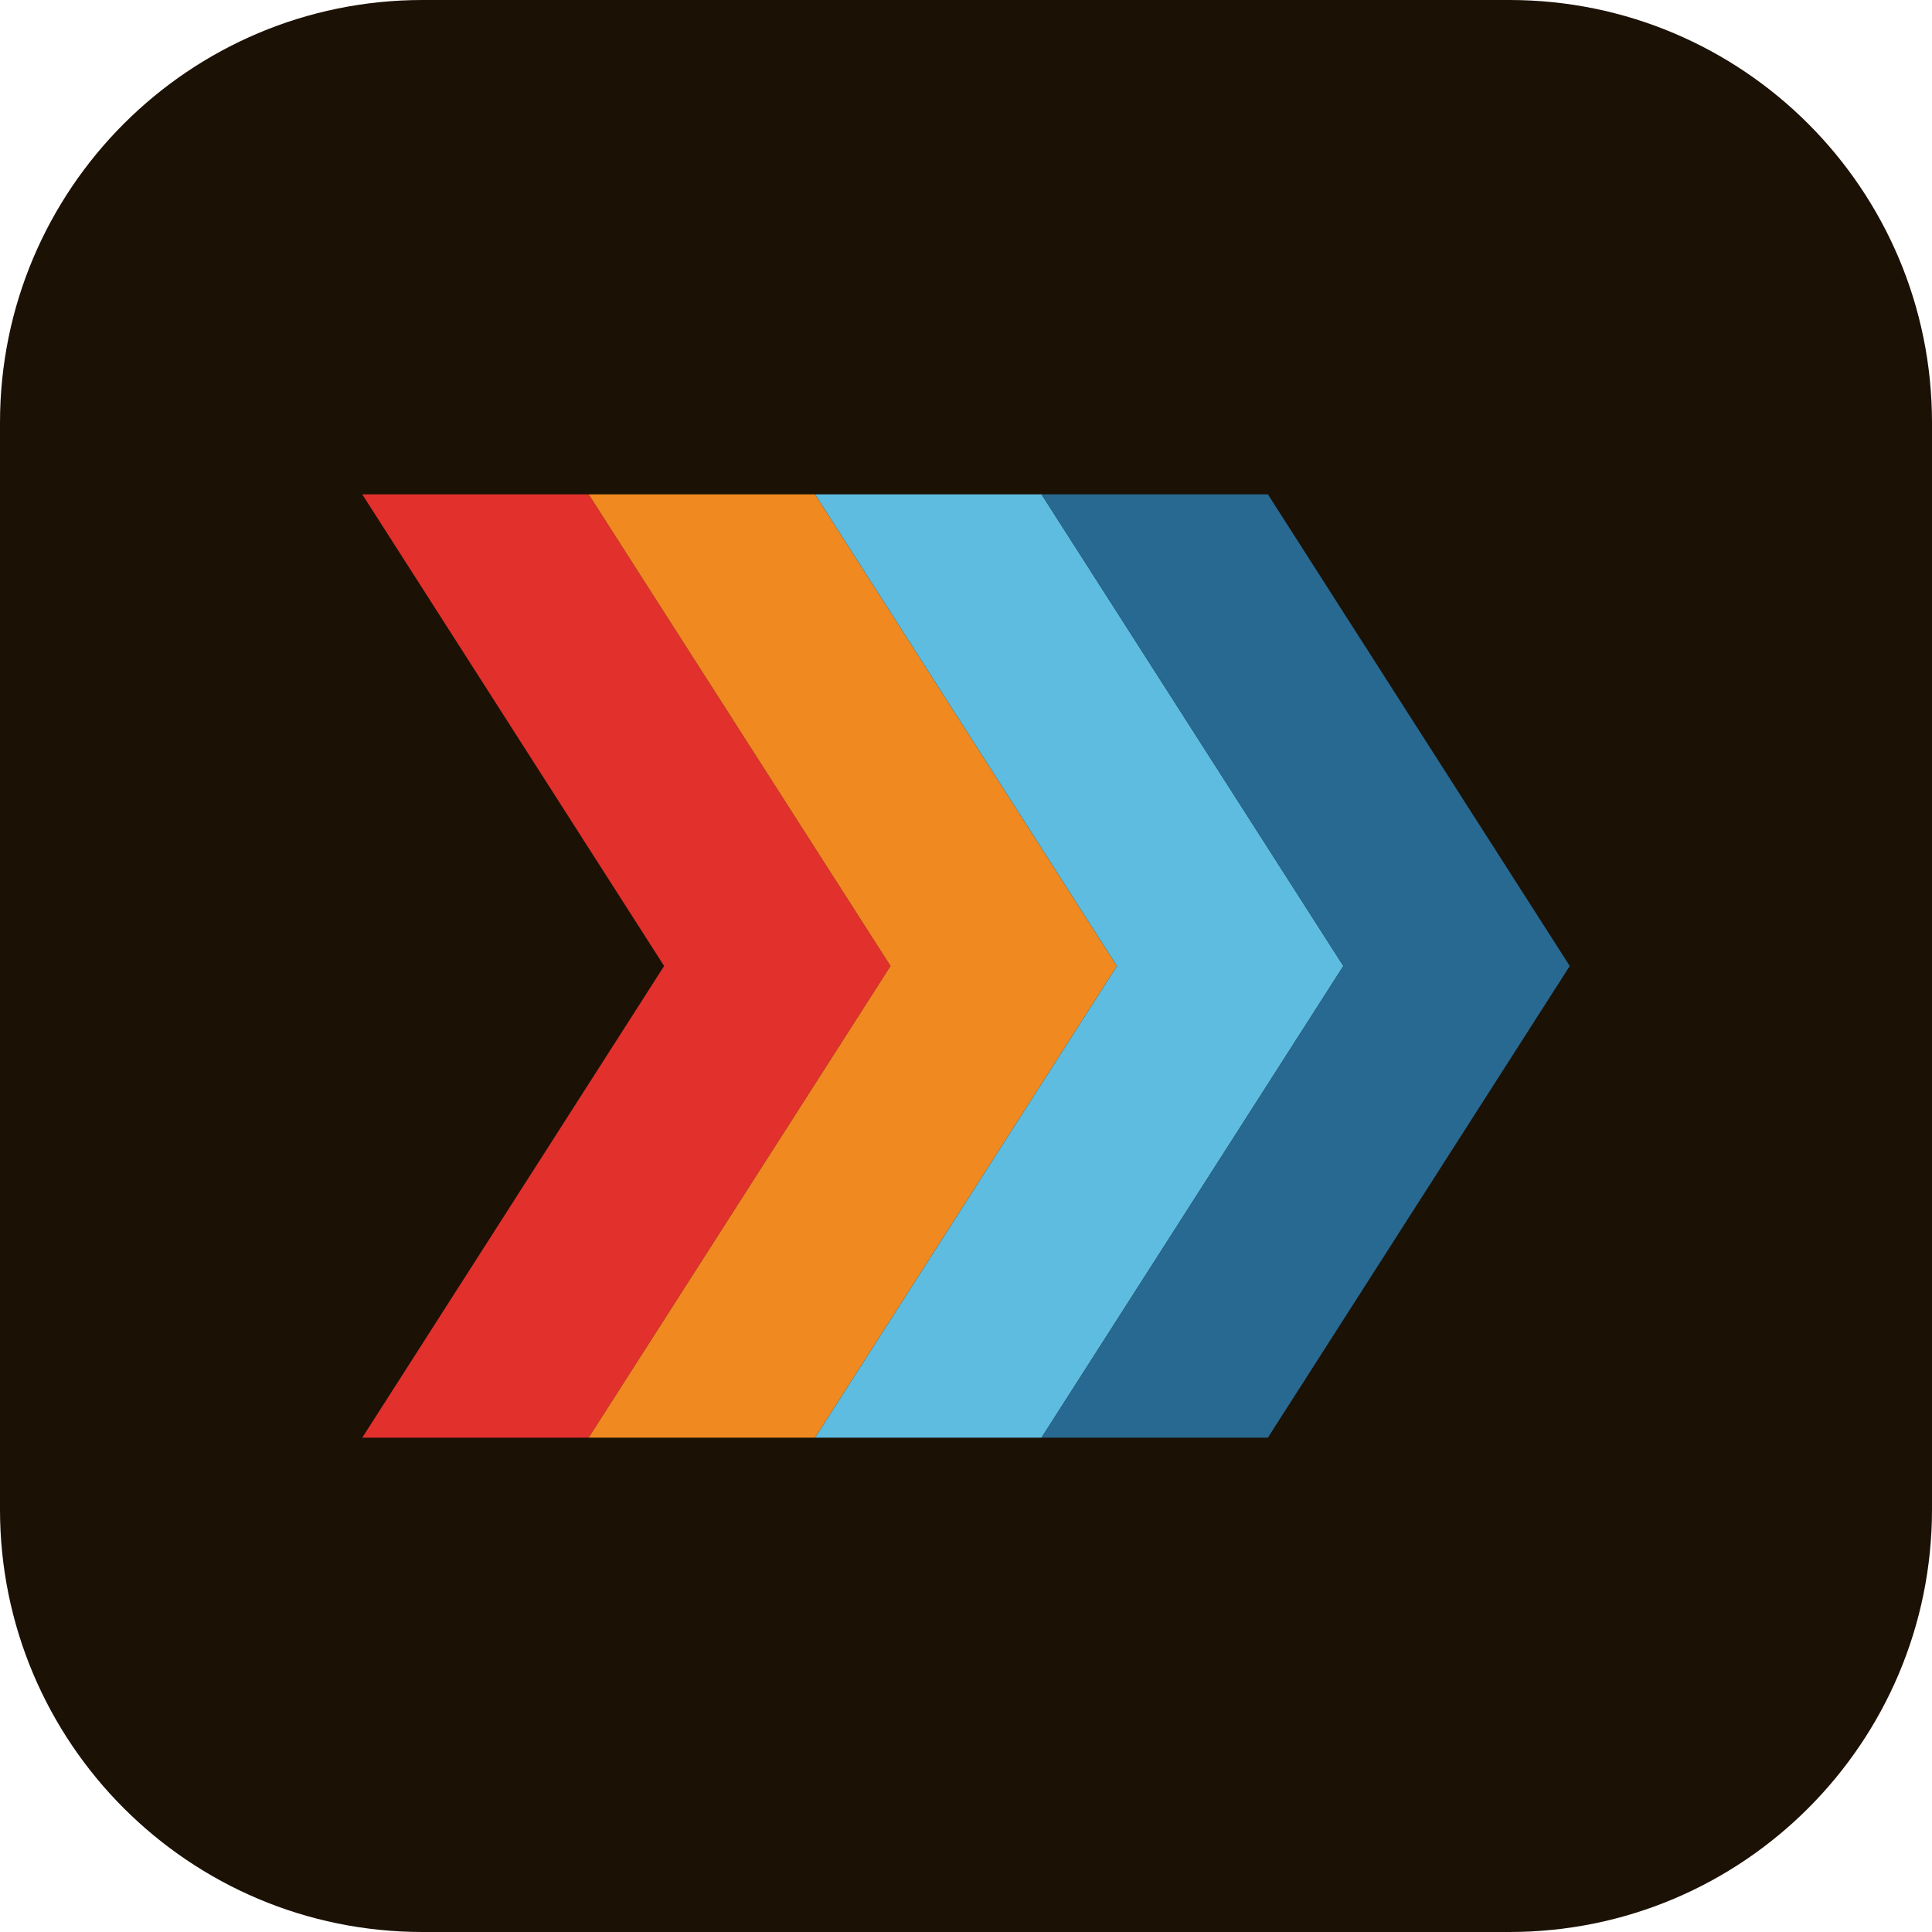
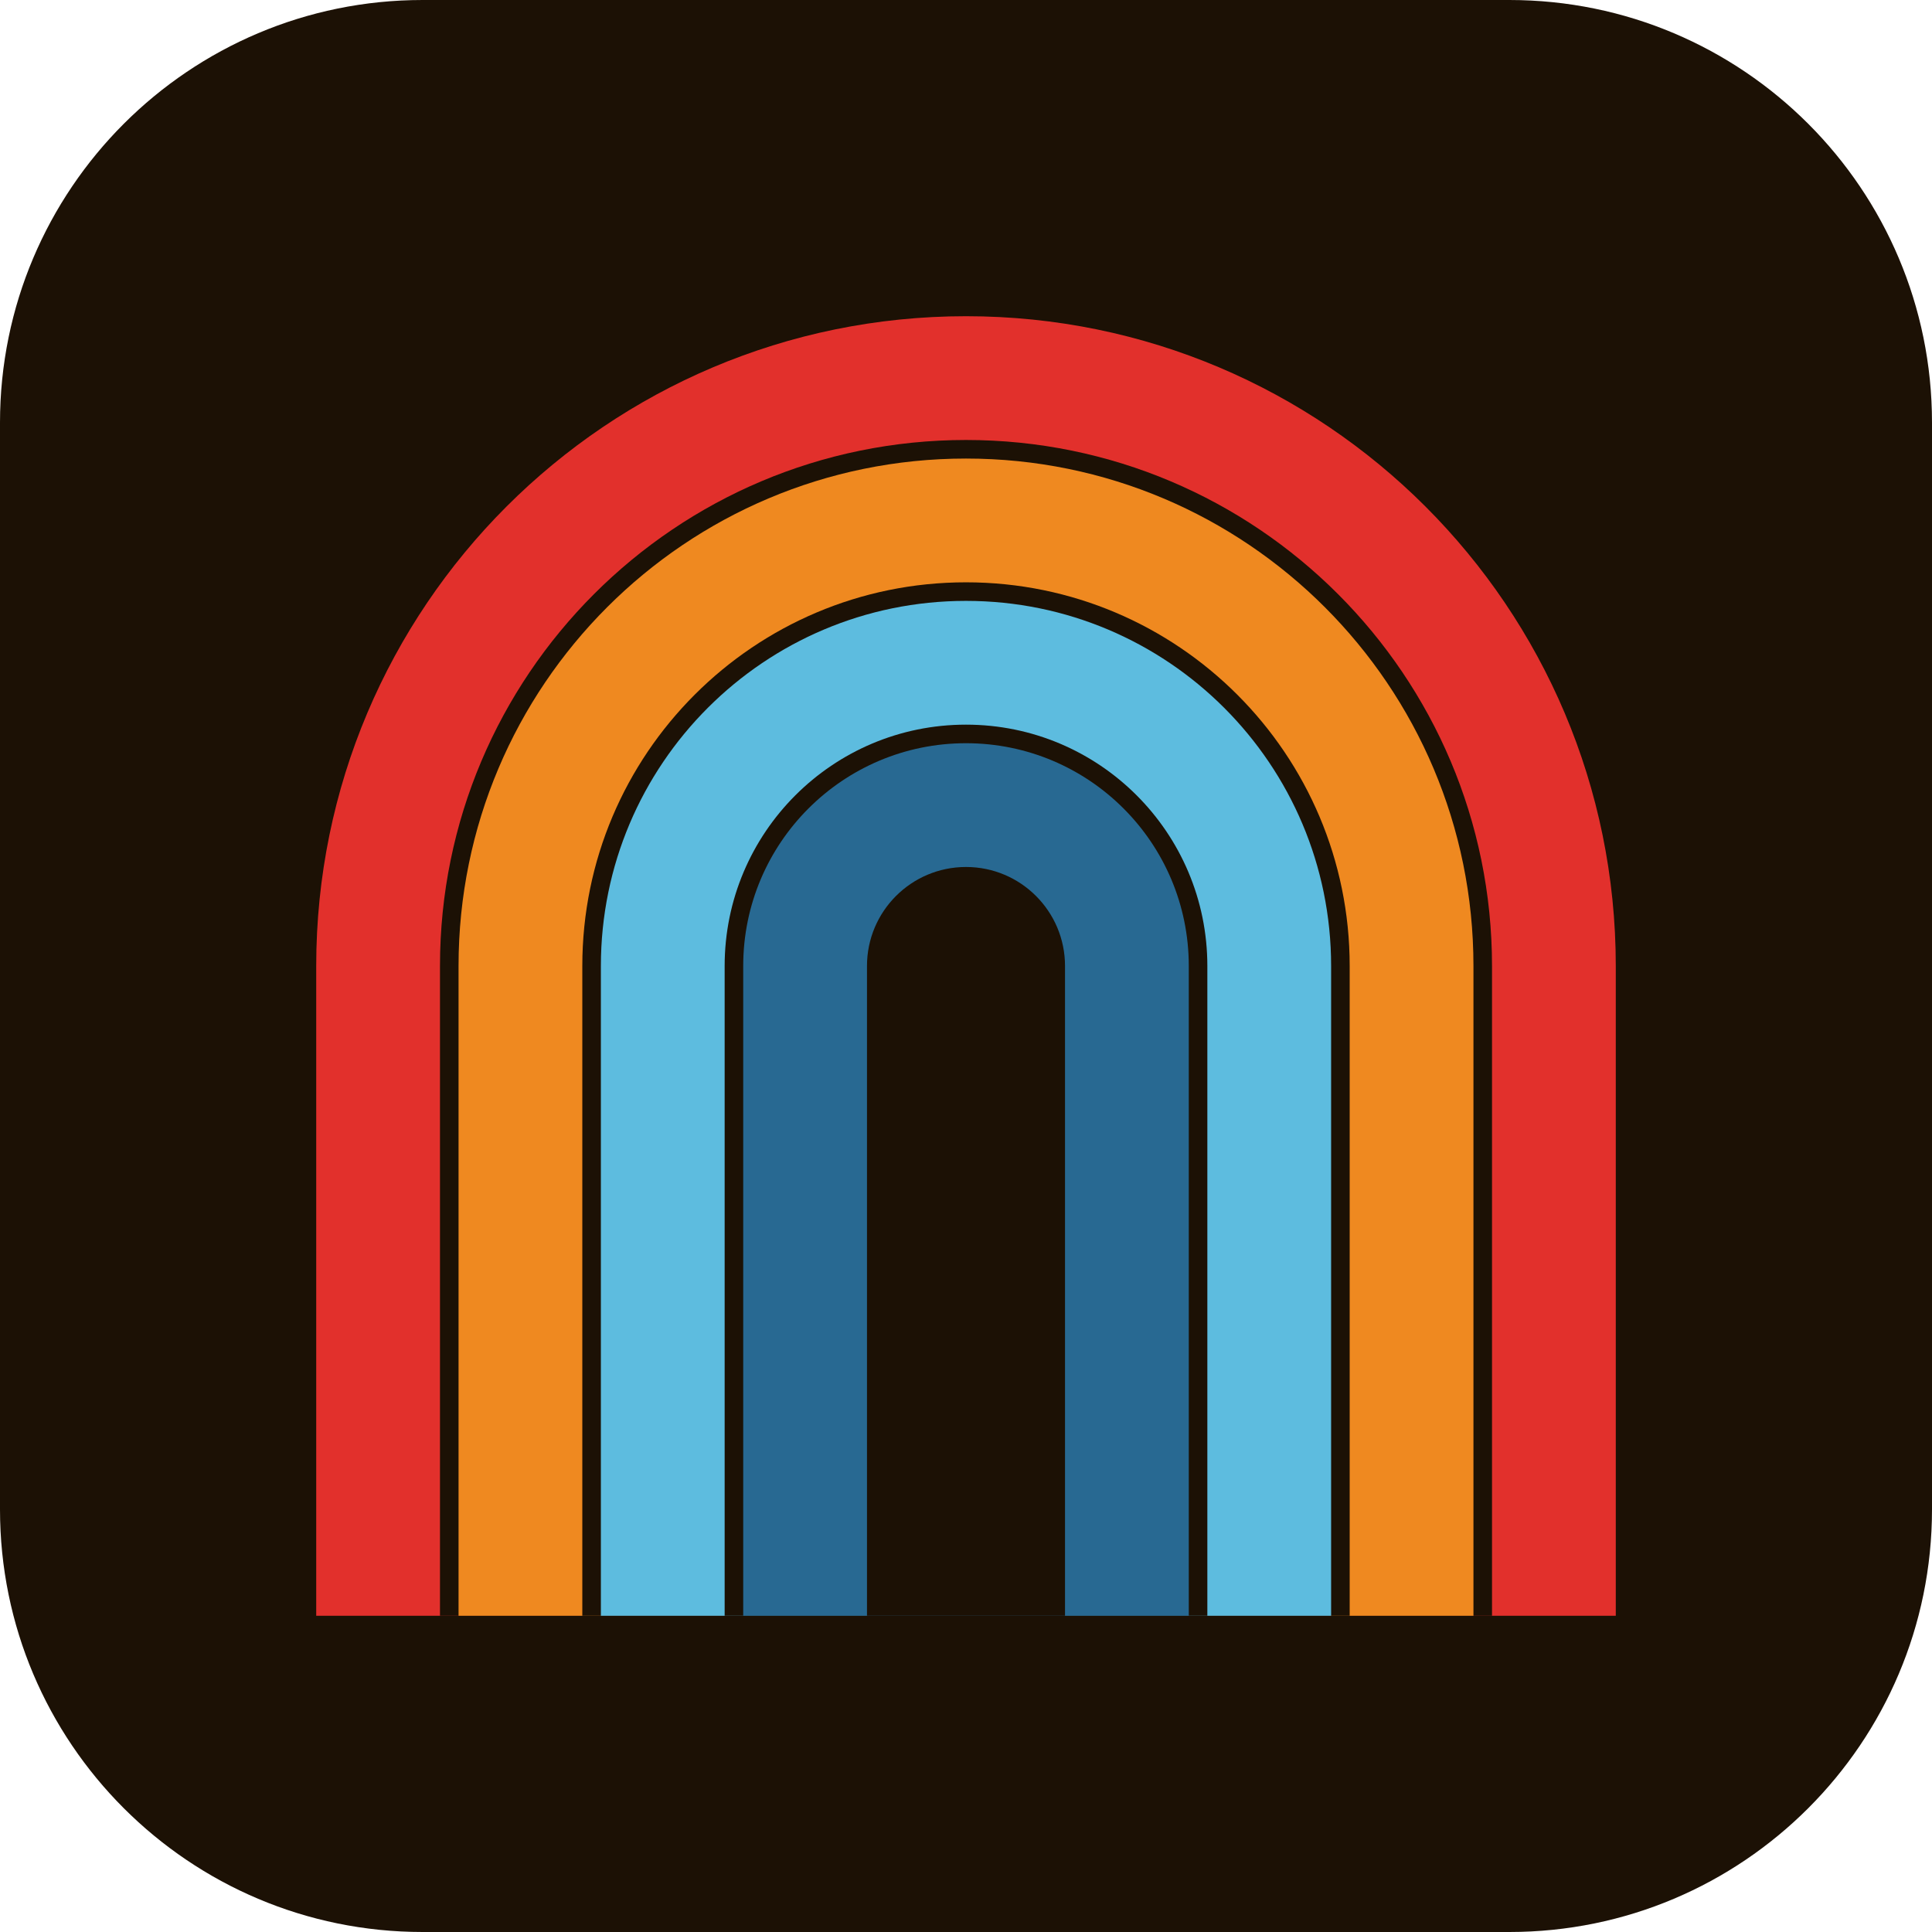
- <svg xmlns="http://www.w3.org/2000/svg" viewBox="0 0 512 512" role="img" aria-label="The Agent Deployment Co.">
+ <svg xmlns="http://www.w3.org/2000/svg" viewBox="0 0 512 512" role="img" aria-label="Argus icon">
  <style>
    .tile { fill: #1c1105; }
-     @media (prefers-color-scheme: dark) {
-       .tile { fill: #f9ebdc; }
-     }
+     @media (prefers-color-scheme: dark) { .tile { fill: #f9ebdc; } }
  </style>
  <rect class="tile" width="512" height="512" rx="112" ry="112" />
-   <g transform="translate(81 131) scale(2.5)">
-     <path d="M6 0 L30 0 L62 50 L30 100 L6 100 L38 50 Z" fill="#e2302c" />
-     <path d="M30 0 L54 0 L86 50 L54 100 L30 100 L62 50 Z" fill="#ef8920" />
-     <path d="M54 0 L78 0 L110 50 L78 100 L54 100 L86 50 Z" fill="#5dbcdf" />
-     <path d="M78 0 L102 0 L134 50 L102 100 L78 100 L110 50 Z" fill="#286992" />
+   <g transform="translate(256 256) scale(0.82) translate(-256 -256)">
+     <path d="M46 466 L46 256 A210 210 0 0 1 466 256 L466 466 Z" fill="#e2302c" />
+     <path d="M86 466 L86 256 A170 170 0 0 1 426 256 L426 466 Z" class="tile" />
+     <path d="M92 466 L92 256 A164 164 0 0 1 420 256 L420 466 Z" fill="#ef8920" />
+     <path d="M132 466 L132 256 A124 124 0 0 1 380 256 L380 466 Z" class="tile" />
+     <path d="M138 466 L138 256 A118 118 0 0 1 374 256 L374 466 Z" fill="#5dbcdf" />
+     <path d="M178 466 L178 256 A78 78 0 0 1 334 256 L334 466 Z" class="tile" />
+     <path d="M184 466 L184 256 A72 72 0 0 1 328 256 L328 466 Z" fill="#286992" />
+     <path d="M224 466 L224 256 A32 32 0 0 1 288 256 L288 466 Z" class="tile" />
  </g>
</svg>
